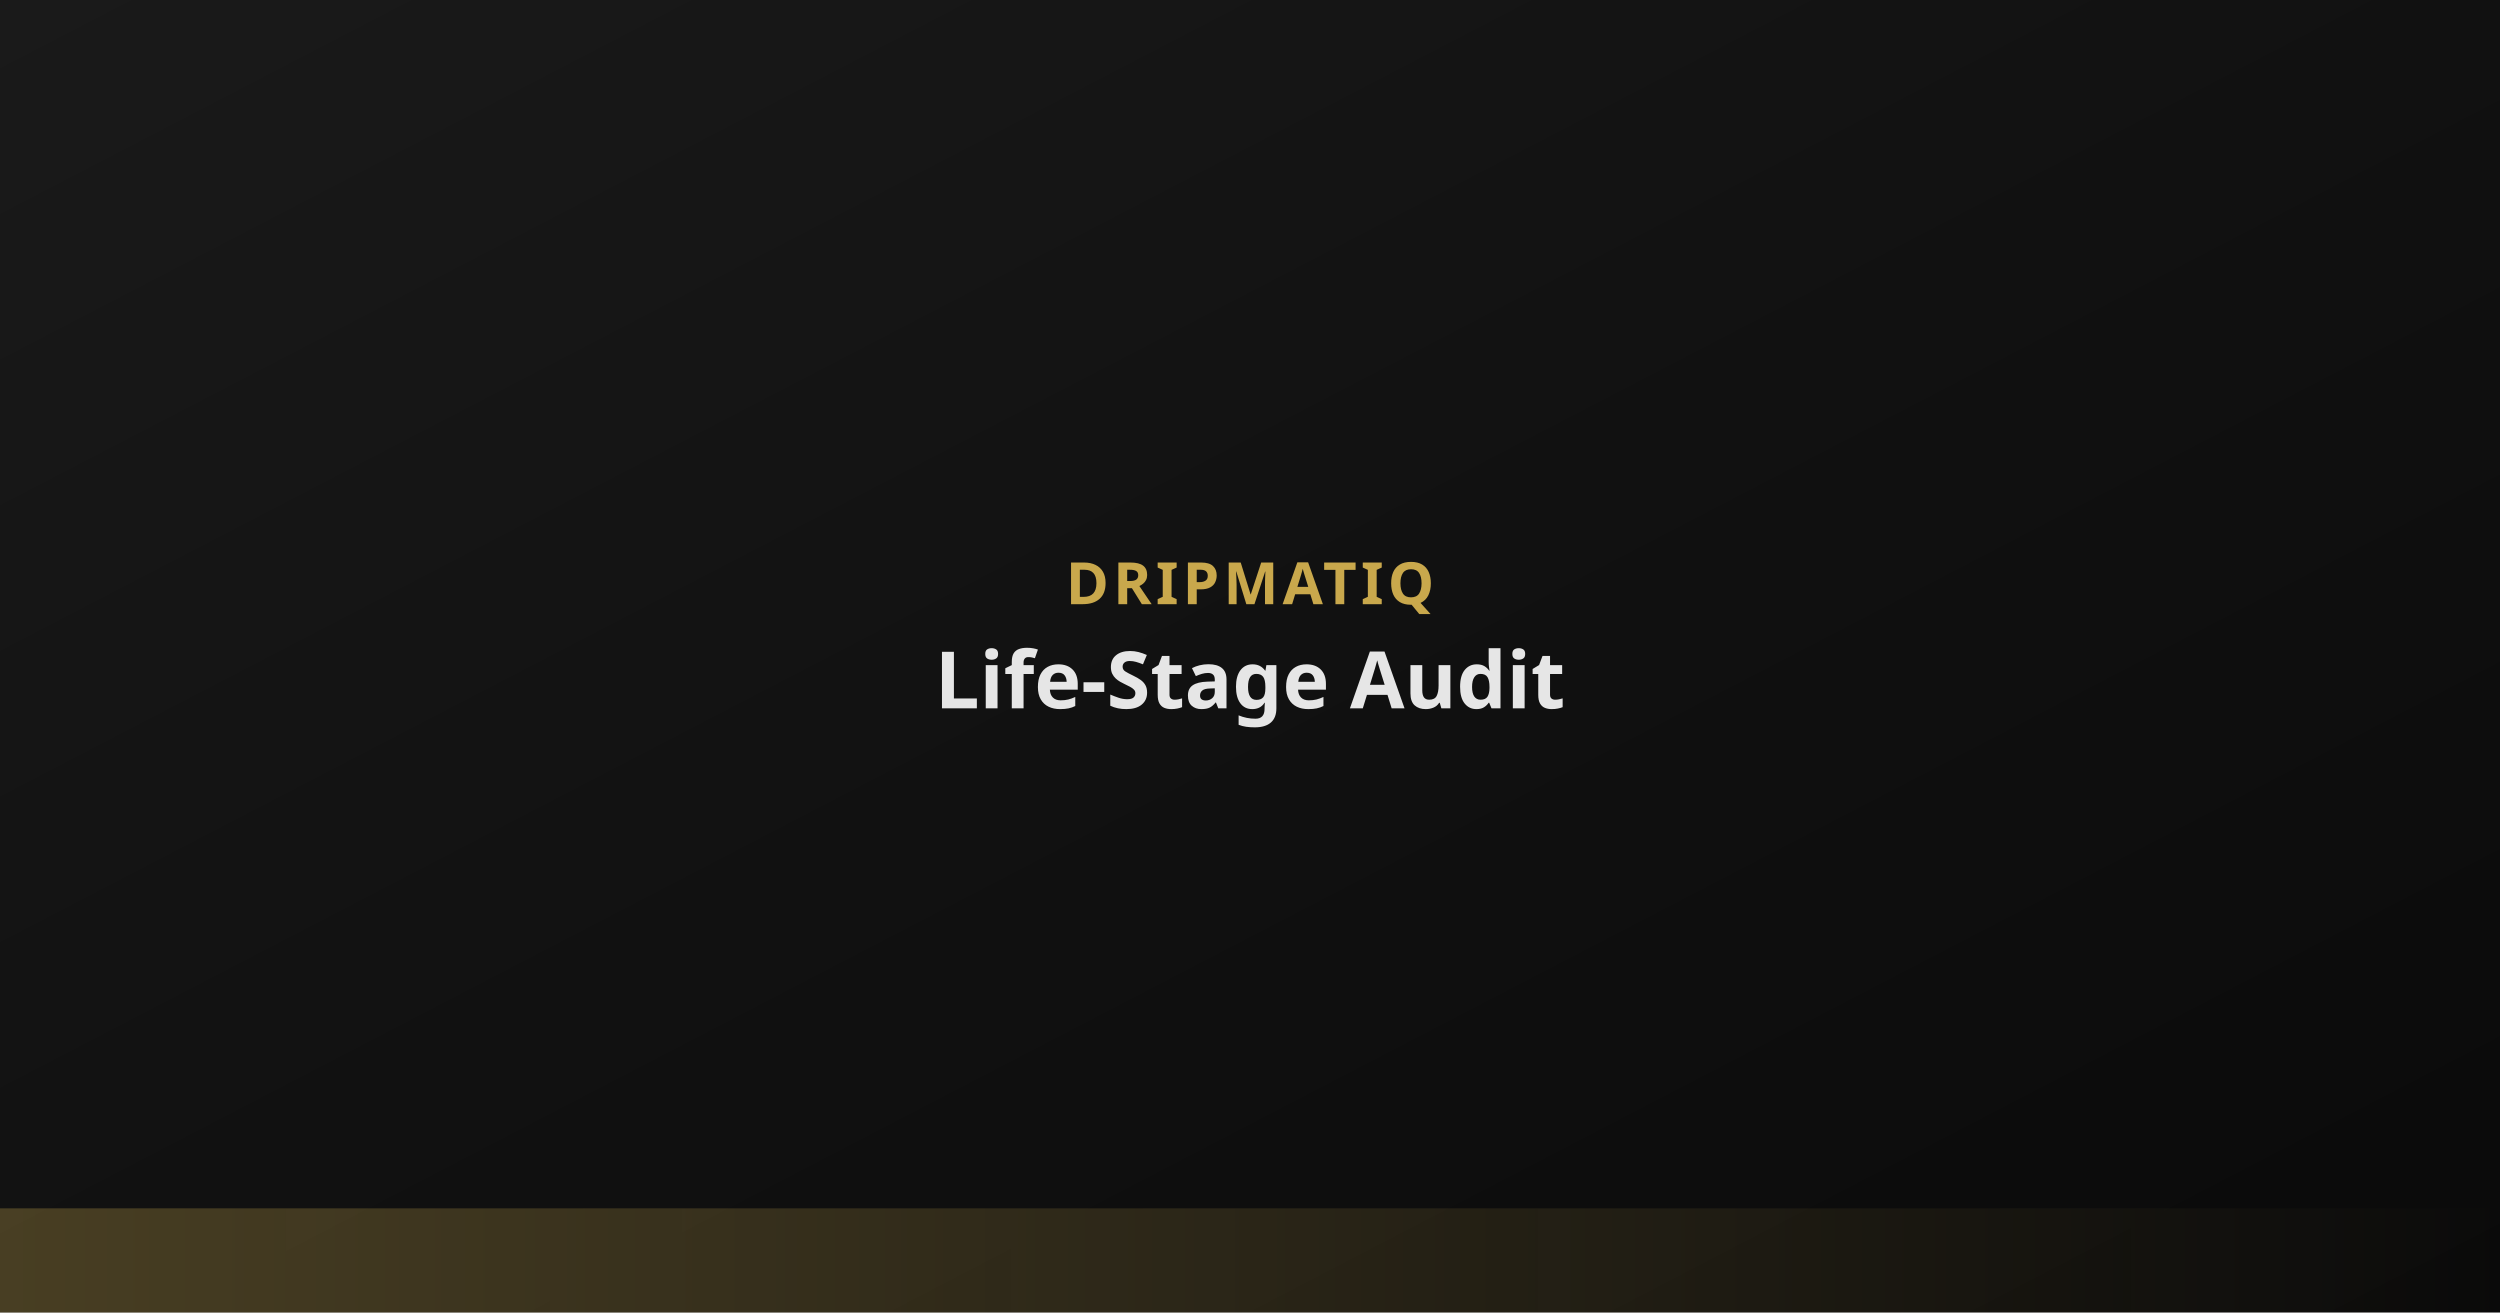
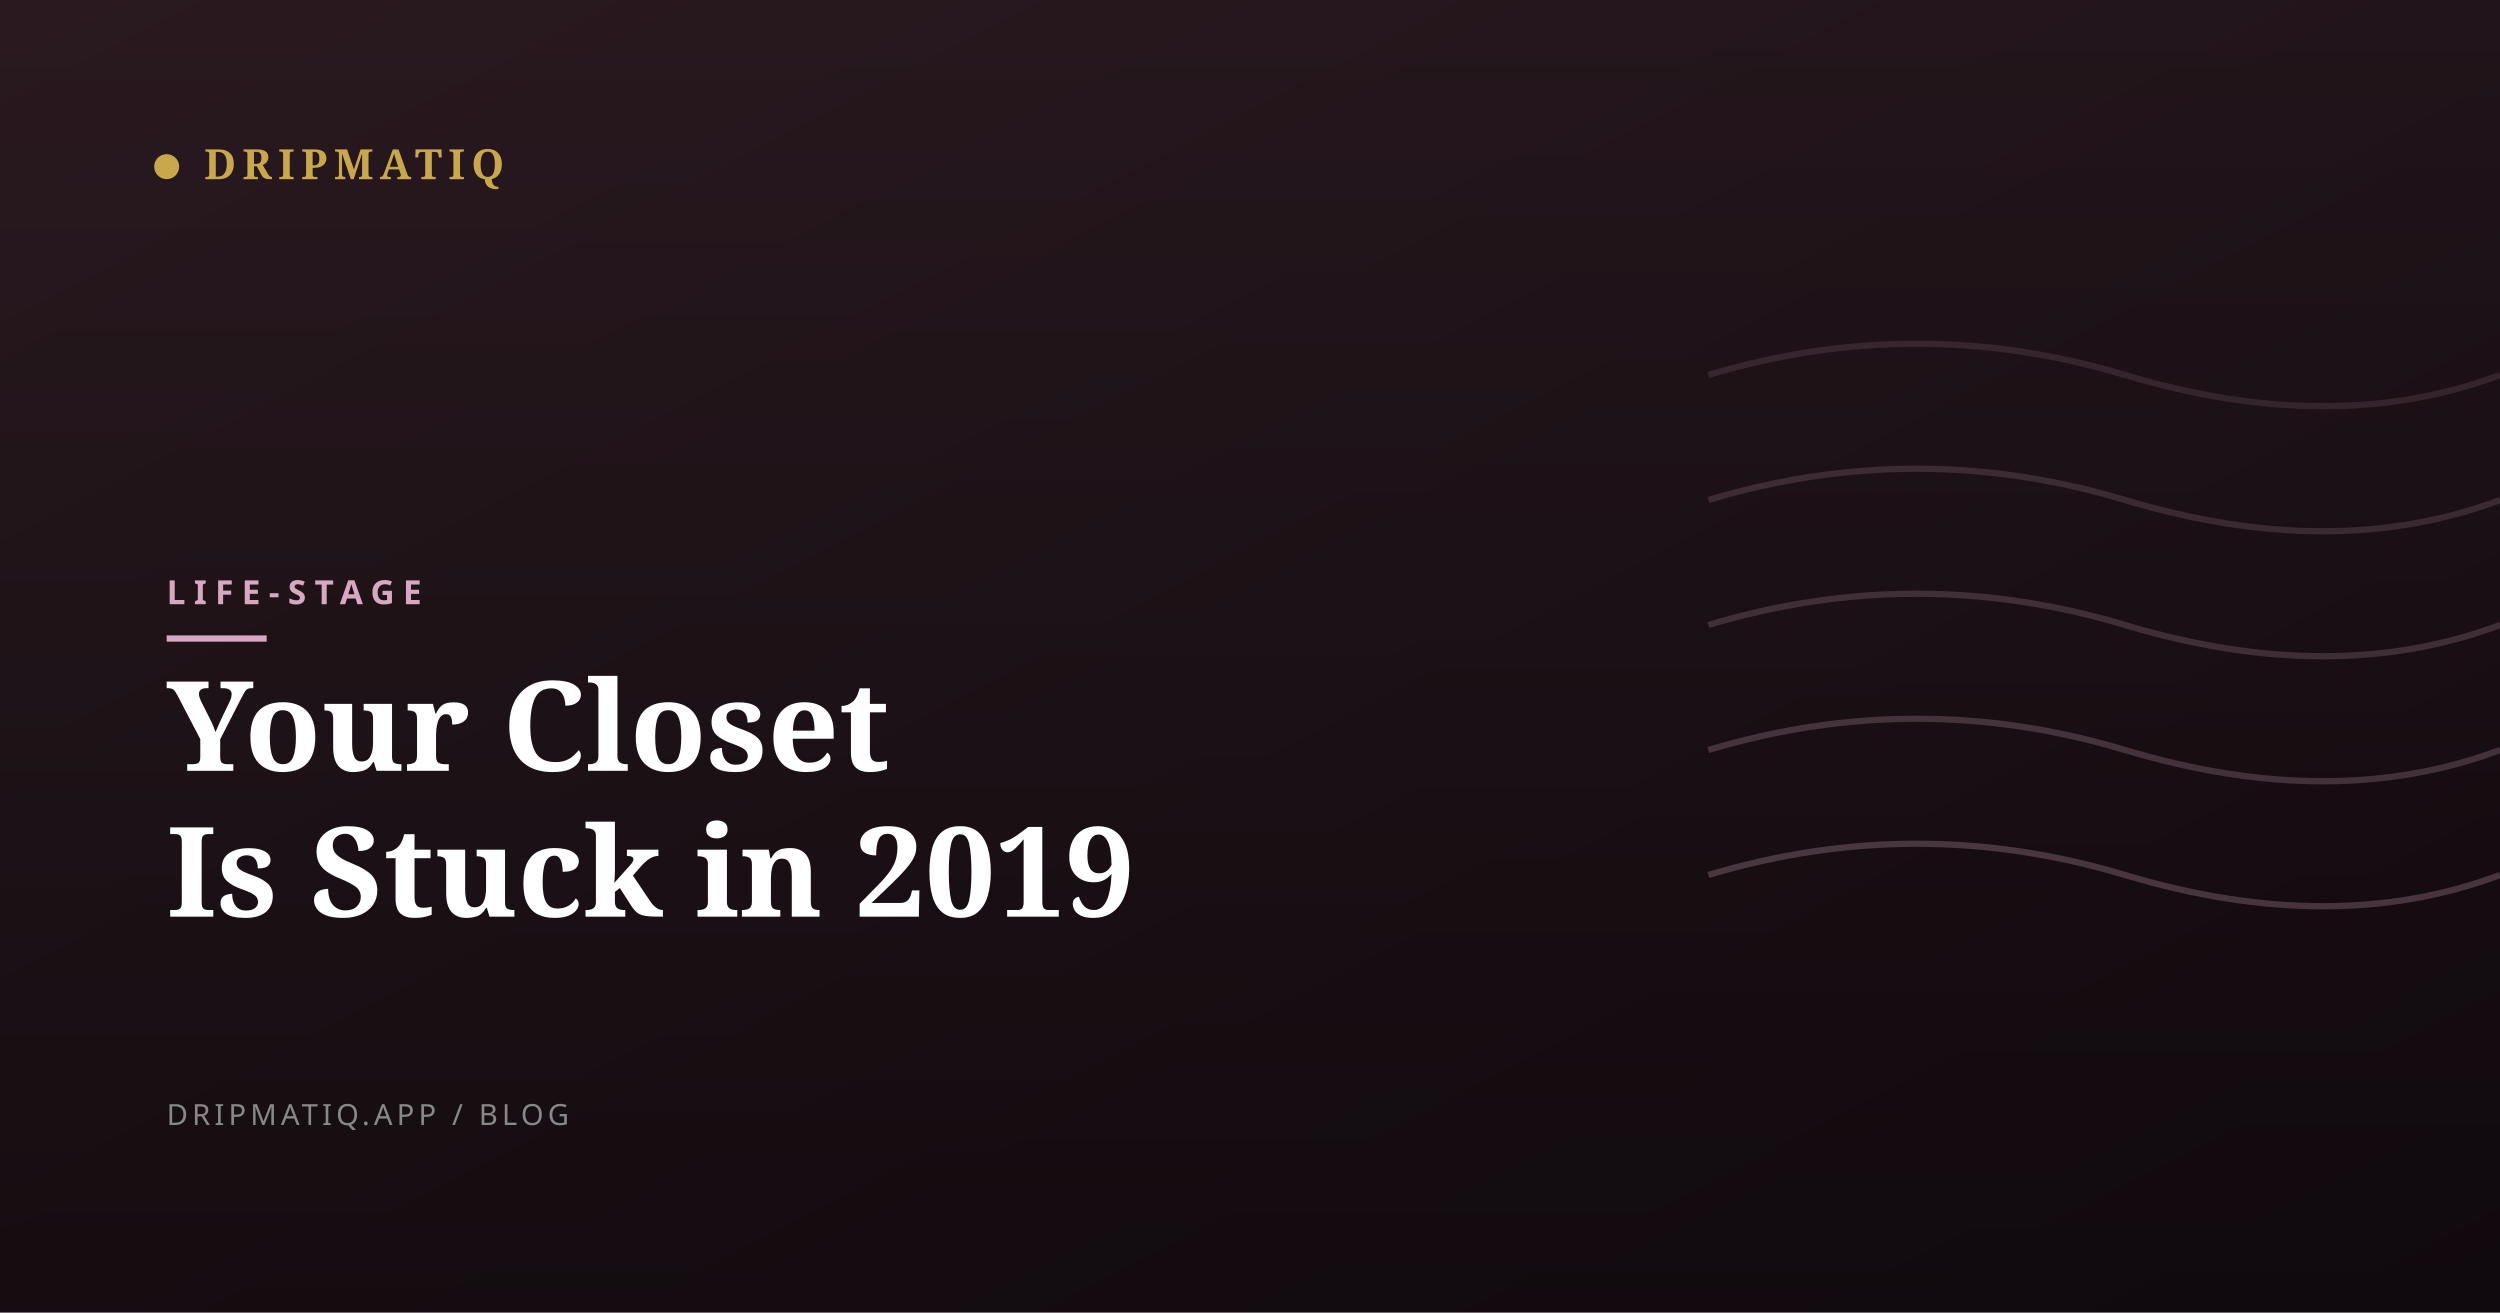
- <svg xmlns="http://www.w3.org/2000/svg" width="1200" height="630" viewBox="0 0 1200 630">
+ <svg xmlns="http://www.w3.org/2000/svg" width="1200" height="630" viewBox="0 0 1200 630" role="img" aria-label="LIFE-STAGE: Your Closet Is Stuck in 2019">
  <defs>
-     <linearGradient id="g" x1="0%" y1="0%" x2="100%" y2="100%">
-       <stop offset="0%" stop-color="#1a1a1a" />
-       <stop offset="50%" stop-color="#111111" />
-       <stop offset="100%" stop-color="#0a0a0a" />
+     <linearGradient id="bg" x1="0%" y1="0%" x2="100%" y2="100%">
+       <stop offset="0%" stop-color="#2a1a20" />
+       <stop offset="100%" stop-color="#180e14" />
    </linearGradient>
-     <linearGradient id="a" x1="0%" y1="0%" x2="100%" y2="0%">
-       <stop offset="0%" stop-color="#c9a84c" stop-opacity="0.3" />
-       <stop offset="100%" stop-color="#c9a84c" stop-opacity="0" />
+     <linearGradient id="vg" x1="0%" y1="100%" x2="0%" y2="0%">
+       <stop offset="0%" stop-color="#000" stop-opacity="0.35" />
+       <stop offset="100%" stop-color="#000" stop-opacity="0" />
    </linearGradient>
  </defs>
-   <rect width="1200" height="630" fill="url(#g)" />
-   <rect x="0" y="580" width="1200" height="50" fill="url(#a)" />
-   <text x="600" y="290" text-anchor="middle" fill="#c9a84c" font-family="system-ui,sans-serif" font-size="28" font-weight="700" letter-spacing="2">DRIPMATIQ</text>
-   <text x="600" y="340" text-anchor="middle" fill="#e6e6e6" font-family="system-ui,sans-serif" font-size="38" font-weight="600">Life-Stage Audit</text>
+   <rect width="1200" height="630" fill="url(#bg)" />
+   <path d="M820 180 Q 920 150 1020 180 T 1200 180" stroke="#d8a8c0" stroke-width="3" fill="none" opacity="0.15" />
+   <path d="M820 240 Q 920 210 1020 240 T 1200 240" stroke="#d8a8c0" stroke-width="3" fill="none" opacity="0.20" />
+   <path d="M820 300 Q 920 270 1020 300 T 1200 300" stroke="#d8a8c0" stroke-width="3" fill="none" opacity="0.25" />
+   <path d="M820 360 Q 920 330 1020 360 T 1200 360" stroke="#d8a8c0" stroke-width="3" fill="none" opacity="0.30" />
+   <path d="M820 420 Q 920 390 1020 420 T 1200 420" stroke="#d8a8c0" stroke-width="3" fill="none" opacity="0.35" />
+   <rect width="1200" height="630" fill="url(#vg)" />
+   <g transform="translate(80,80)">
+     <circle cx="0" cy="0" r="6" fill="#c9a84c" />
+     <text x="18" y="6" fill="#c9a84c" font-family="Georgia,serif" font-size="20" font-weight="600" letter-spacing="3">DRIPMATIQ</text>
+   </g>
+   <text x="80" y="290" fill="#d8a8c0" font-family="system-ui,sans-serif" font-size="16" font-weight="700" letter-spacing="4">LIFE-STAGE</text>
+   <rect x="80" y="305" width="48" height="3" fill="#d8a8c0" />
+   <text x="80" y="370" fill="#ffffff" font-family="Georgia,serif" font-size="60" font-weight="700">Your Closet</text>
+   <text x="80" y="440" fill="#ffffff" font-family="Georgia,serif" font-size="60" font-weight="700">Is Stuck in 2019</text>
+   <text x="80" y="540" fill="#888" font-family="system-ui,sans-serif" font-size="14" letter-spacing="2">DRIPMATIQ.APP / BLOG</text>
</svg>
